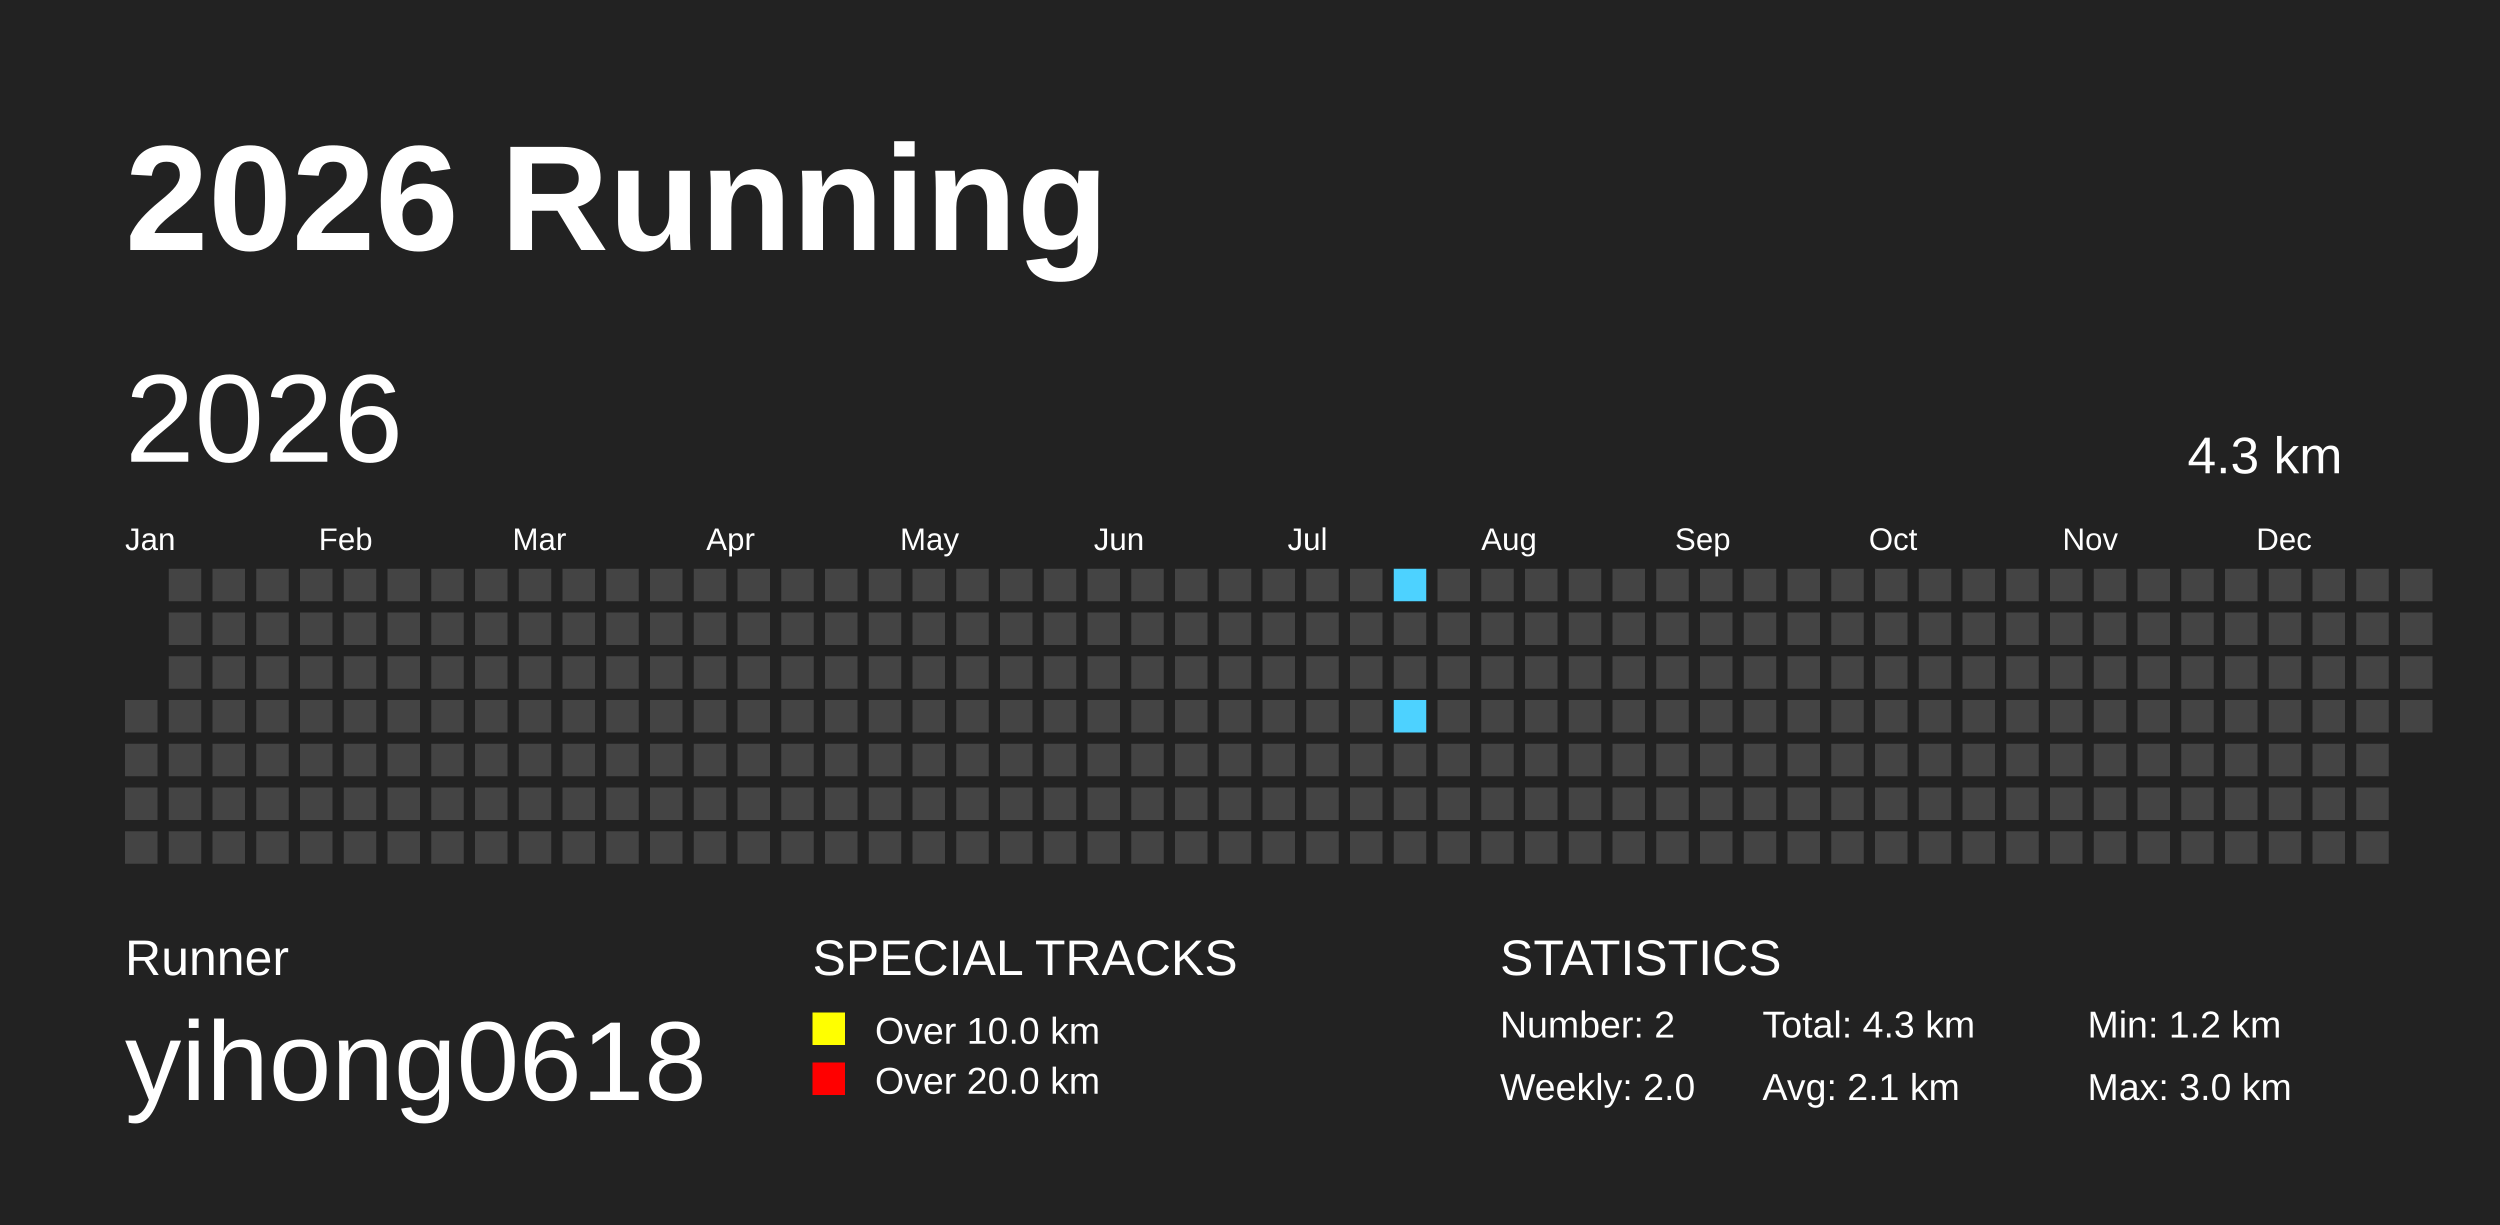
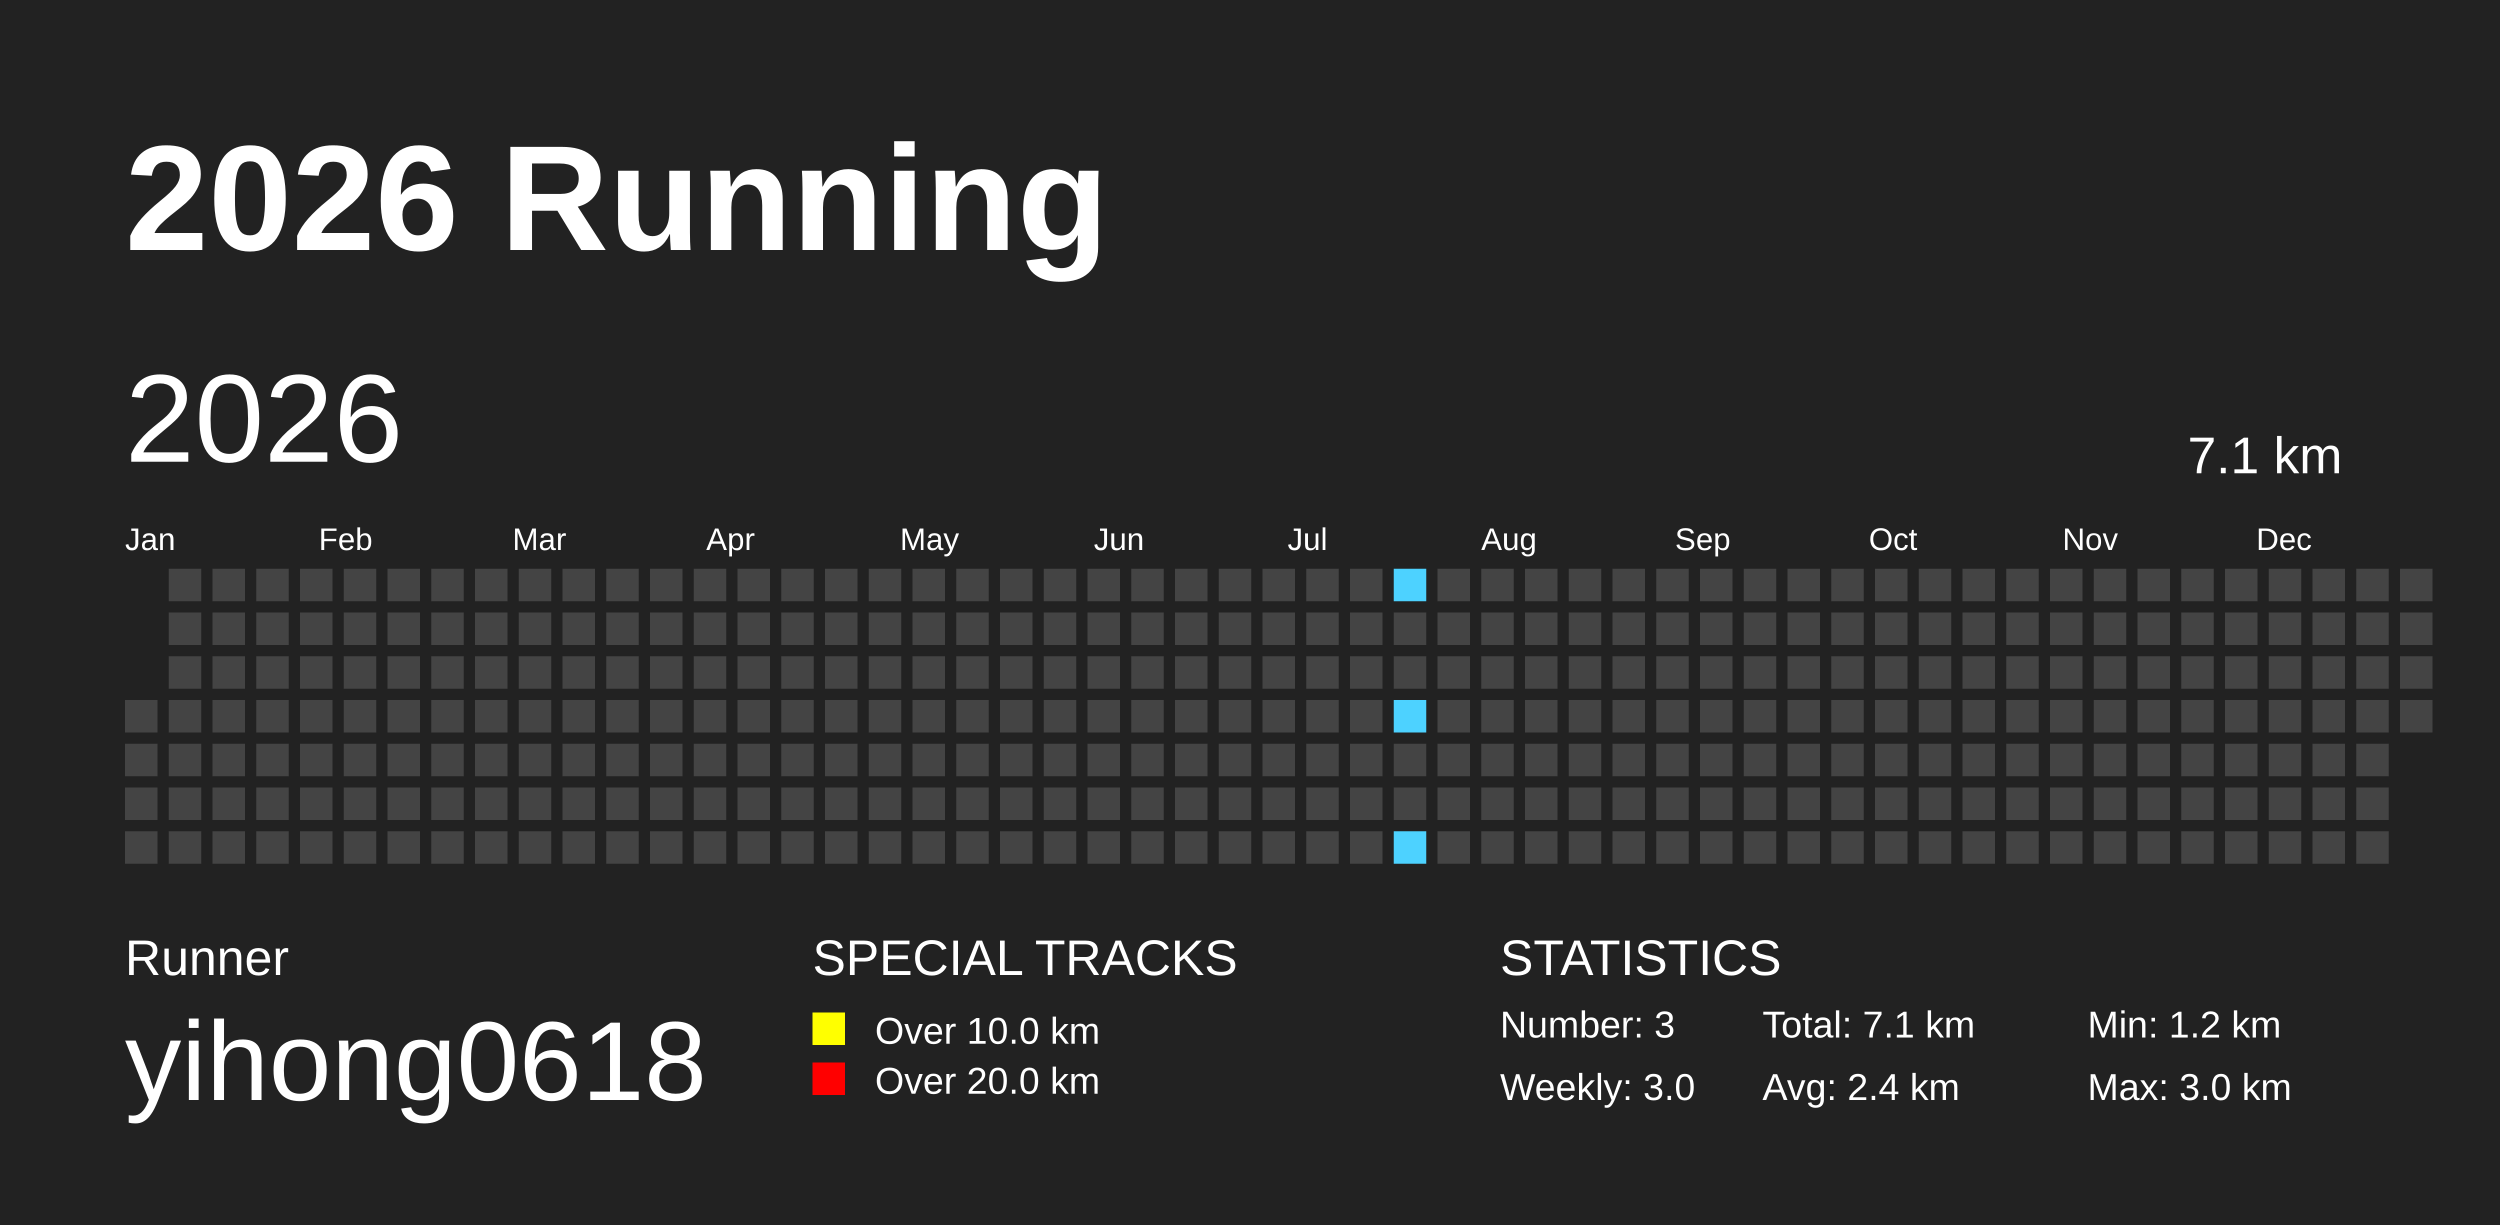
<svg xmlns="http://www.w3.org/2000/svg" baseProfile="full" height="98mm" version="1.1" viewBox="0,0,200,98" width="200mm">
  <defs />
  <rect fill="#222222" height="98" width="200" x="0" y="0" />
  <text fill="#FFFFFF" style="font-size:12px; font-family:Arial; font-weight:bold;" x="10" y="20">2026 Running</text>
  <text fill="#FFFFFF" style="font-size:4px; font-family:Arial" x="10" y="78">Runner</text>
  <text fill="#FFFFFF" style="font-size:9px; font-family:Arial" x="10" y="88">yihong0618</text>
  <text fill="#FFFFFF" style="font-size:4px; font-family:Arial" x="65" y="78">SPECIAL TRACKS</text>
  <rect fill="yellow" height="2.6" width="2.6" x="65" y="81" />
  <text fill="#FFFFFF" style="font-size:3px; font-family:Arial" x="70" y="83.5">Over 10.0 km</text>
  <rect fill="red" height="2.6" width="2.6" x="65" y="85" />
  <text fill="#FFFFFF" style="font-size:3px; font-family:Arial" x="70" y="87.5">Over 20.0 km</text>
  <text fill="#FFFFFF" style="font-size:4px; font-family:Arial" x="120" y="78">STATISTICS</text>
-   <text fill="#FFFFFF" style="font-size:3px; font-family:Arial" x="120" y="83">Number: 2</text>
-   <text fill="#FFFFFF" style="font-size:3px; font-family:Arial" x="120" y="88">Weekly: 2.0</text>
-   <text fill="#FFFFFF" style="font-size:3px; font-family:Arial" x="141" y="83">Total: 4.3 km</text>
-   <text fill="#FFFFFF" style="font-size:3px; font-family:Arial" x="141" y="88">Avg: 2.1 km</text>
+   <text fill="#FFFFFF" style="font-size:3px; font-family:Arial" x="120" y="83">Number: 3</text>
+   <text fill="#FFFFFF" style="font-size:3px; font-family:Arial" x="120" y="88">Weekly: 3.0</text>
+   <text fill="#FFFFFF" style="font-size:3px; font-family:Arial" x="141" y="83">Total: 7.1 km</text>
+   <text fill="#FFFFFF" style="font-size:3px; font-family:Arial" x="141" y="88">Avg: 2.4 km</text>
  <text fill="#FFFFFF" style="font-size:3px; font-family:Arial" x="167" y="83">Min: 1.2 km</text>
  <text fill="#FFFFFF" style="font-size:3px; font-family:Arial" x="167" y="88">Max: 3.0 km</text>
  <text dominant-baseline="hanging" fill="#FFFFFF" style="font-size:10.0px; font-family:Arial;" x="10" y="30">2026</text>
-   <text dominant-baseline="hanging" fill="#FFFFFF" style="font-size:4.125px; font-family:Arial;" x="175" y="35">4.3 km</text>
+   <text dominant-baseline="hanging" fill="#FFFFFF" style="font-size:4.125px; font-family:Arial;" x="175" y="35">7.1 km</text>
  <text fill="#FFFFFF" style="font-size:2.5px; font-family:Arial" x="10.0" y="44">Jan</text>
  <text fill="#FFFFFF" style="font-size:2.5px; font-family:Arial" x="25.5" y="44">Feb</text>
  <text fill="#FFFFFF" style="font-size:2.5px; font-family:Arial" x="41.0" y="44">Mar</text>
  <text fill="#FFFFFF" style="font-size:2.5px; font-family:Arial" x="56.5" y="44">Apr</text>
  <text fill="#FFFFFF" style="font-size:2.5px; font-family:Arial" x="72.0" y="44">May</text>
  <text fill="#FFFFFF" style="font-size:2.5px; font-family:Arial" x="87.5" y="44">Jun</text>
  <text fill="#FFFFFF" style="font-size:2.5px; font-family:Arial" x="103.0" y="44">Jul</text>
  <text fill="#FFFFFF" style="font-size:2.5px; font-family:Arial" x="118.5" y="44">Aug</text>
  <text fill="#FFFFFF" style="font-size:2.5px; font-family:Arial" x="134.0" y="44">Sep</text>
  <text fill="#FFFFFF" style="font-size:2.5px; font-family:Arial" x="149.5" y="44">Oct</text>
  <text fill="#FFFFFF" style="font-size:2.5px; font-family:Arial" x="165.0" y="44">Nov</text>
  <text fill="#FFFFFF" style="font-size:2.5px; font-family:Arial" x="180.5" y="44">Dec</text>
  <rect fill="#444444" height="2.6" width="2.6" x="10.0" y="56.0" />
  <rect fill="#444444" height="2.6" width="2.6" x="10.0" y="59.5" />
  <rect fill="#444444" height="2.6" width="2.6" x="10.0" y="63.0" />
  <rect fill="#444444" height="2.6" width="2.6" x="10.0" y="66.5" />
  <rect fill="#444444" height="2.6" width="2.6" x="13.5" y="45.5" />
  <rect fill="#444444" height="2.6" width="2.6" x="13.5" y="49.0" />
  <rect fill="#444444" height="2.6" width="2.6" x="13.5" y="52.5" />
  <rect fill="#444444" height="2.6" width="2.6" x="13.5" y="56.0" />
  <rect fill="#444444" height="2.6" width="2.6" x="13.5" y="59.5" />
  <rect fill="#444444" height="2.6" width="2.6" x="13.5" y="63.0" />
  <rect fill="#444444" height="2.6" width="2.6" x="13.5" y="66.5" />
  <rect fill="#444444" height="2.6" width="2.6" x="17.0" y="45.5" />
  <rect fill="#444444" height="2.6" width="2.6" x="17.0" y="49.0" />
  <rect fill="#444444" height="2.6" width="2.6" x="17.0" y="52.5" />
  <rect fill="#444444" height="2.6" width="2.6" x="17.0" y="56.0" />
  <rect fill="#444444" height="2.6" width="2.6" x="17.0" y="59.5" />
  <rect fill="#444444" height="2.6" width="2.6" x="17.0" y="63.0" />
  <rect fill="#444444" height="2.6" width="2.6" x="17.0" y="66.5" />
  <rect fill="#444444" height="2.6" width="2.6" x="20.5" y="45.5" />
  <rect fill="#444444" height="2.6" width="2.6" x="20.5" y="49.0" />
  <rect fill="#444444" height="2.6" width="2.6" x="20.5" y="52.5" />
  <rect fill="#444444" height="2.6" width="2.6" x="20.5" y="56.0" />
  <rect fill="#444444" height="2.6" width="2.6" x="20.5" y="59.5" />
  <rect fill="#444444" height="2.6" width="2.6" x="20.5" y="63.0" />
  <rect fill="#444444" height="2.6" width="2.6" x="20.5" y="66.5" />
  <rect fill="#444444" height="2.6" width="2.6" x="24.0" y="45.5" />
  <rect fill="#444444" height="2.6" width="2.6" x="24.0" y="49.0" />
  <rect fill="#444444" height="2.6" width="2.6" x="24.0" y="52.5" />
  <rect fill="#444444" height="2.6" width="2.6" x="24.0" y="56.0" />
  <rect fill="#444444" height="2.6" width="2.6" x="24.0" y="59.5" />
  <rect fill="#444444" height="2.6" width="2.6" x="24.0" y="63.0" />
  <rect fill="#444444" height="2.6" width="2.6" x="24.0" y="66.5" />
  <rect fill="#444444" height="2.6" width="2.6" x="27.5" y="45.5" />
  <rect fill="#444444" height="2.6" width="2.6" x="27.5" y="49.0" />
  <rect fill="#444444" height="2.6" width="2.6" x="27.5" y="52.5" />
  <rect fill="#444444" height="2.6" width="2.6" x="27.5" y="56.0" />
  <rect fill="#444444" height="2.6" width="2.6" x="27.5" y="59.5" />
  <rect fill="#444444" height="2.6" width="2.6" x="27.5" y="63.0" />
  <rect fill="#444444" height="2.6" width="2.6" x="27.5" y="66.5" />
  <rect fill="#444444" height="2.6" width="2.6" x="31.0" y="45.5" />
  <rect fill="#444444" height="2.6" width="2.6" x="31.0" y="49.0" />
  <rect fill="#444444" height="2.6" width="2.6" x="31.0" y="52.5" />
  <rect fill="#444444" height="2.6" width="2.6" x="31.0" y="56.0" />
  <rect fill="#444444" height="2.6" width="2.6" x="31.0" y="59.5" />
  <rect fill="#444444" height="2.6" width="2.6" x="31.0" y="63.0" />
  <rect fill="#444444" height="2.6" width="2.6" x="31.0" y="66.5" />
  <rect fill="#444444" height="2.6" width="2.6" x="34.5" y="45.5" />
  <rect fill="#444444" height="2.6" width="2.6" x="34.5" y="49.0" />
  <rect fill="#444444" height="2.6" width="2.6" x="34.5" y="52.5" />
  <rect fill="#444444" height="2.6" width="2.6" x="34.5" y="56.0" />
  <rect fill="#444444" height="2.6" width="2.6" x="34.5" y="59.5" />
  <rect fill="#444444" height="2.6" width="2.6" x="34.5" y="63.0" />
  <rect fill="#444444" height="2.6" width="2.6" x="34.5" y="66.5" />
  <rect fill="#444444" height="2.6" width="2.6" x="38.0" y="45.5" />
  <rect fill="#444444" height="2.6" width="2.6" x="38.0" y="49.0" />
  <rect fill="#444444" height="2.6" width="2.6" x="38.0" y="52.5" />
  <rect fill="#444444" height="2.6" width="2.6" x="38.0" y="56.0" />
  <rect fill="#444444" height="2.6" width="2.6" x="38.0" y="59.5" />
  <rect fill="#444444" height="2.6" width="2.6" x="38.0" y="63.0" />
  <rect fill="#444444" height="2.6" width="2.6" x="38.0" y="66.5" />
  <rect fill="#444444" height="2.6" width="2.6" x="41.5" y="45.5" />
  <rect fill="#444444" height="2.6" width="2.6" x="41.5" y="49.0" />
  <rect fill="#444444" height="2.6" width="2.6" x="41.5" y="52.5" />
  <rect fill="#444444" height="2.6" width="2.6" x="41.5" y="56.0" />
  <rect fill="#444444" height="2.6" width="2.6" x="41.5" y="59.5" />
  <rect fill="#444444" height="2.6" width="2.6" x="41.5" y="63.0" />
  <rect fill="#444444" height="2.6" width="2.6" x="41.5" y="66.5" />
  <rect fill="#444444" height="2.6" width="2.6" x="45.0" y="45.5" />
  <rect fill="#444444" height="2.6" width="2.6" x="45.0" y="49.0" />
  <rect fill="#444444" height="2.6" width="2.6" x="45.0" y="52.5" />
  <rect fill="#444444" height="2.6" width="2.6" x="45.0" y="56.0" />
  <rect fill="#444444" height="2.6" width="2.6" x="45.0" y="59.5" />
  <rect fill="#444444" height="2.6" width="2.6" x="45.0" y="63.0" />
  <rect fill="#444444" height="2.6" width="2.6" x="45.0" y="66.5" />
  <rect fill="#444444" height="2.6" width="2.6" x="48.5" y="45.5" />
  <rect fill="#444444" height="2.6" width="2.6" x="48.5" y="49.0" />
  <rect fill="#444444" height="2.6" width="2.6" x="48.5" y="52.5" />
  <rect fill="#444444" height="2.6" width="2.6" x="48.5" y="56.0" />
  <rect fill="#444444" height="2.6" width="2.6" x="48.5" y="59.5" />
  <rect fill="#444444" height="2.6" width="2.6" x="48.5" y="63.0" />
  <rect fill="#444444" height="2.6" width="2.6" x="48.5" y="66.5" />
  <rect fill="#444444" height="2.6" width="2.6" x="52.0" y="45.5" />
  <rect fill="#444444" height="2.6" width="2.6" x="52.0" y="49.0" />
  <rect fill="#444444" height="2.6" width="2.6" x="52.0" y="52.5" />
  <rect fill="#444444" height="2.6" width="2.6" x="52.0" y="56.0" />
  <rect fill="#444444" height="2.6" width="2.6" x="52.0" y="59.5" />
  <rect fill="#444444" height="2.6" width="2.6" x="52.0" y="63.0" />
  <rect fill="#444444" height="2.6" width="2.6" x="52.0" y="66.5" />
  <rect fill="#444444" height="2.6" width="2.6" x="55.5" y="45.5" />
  <rect fill="#444444" height="2.6" width="2.6" x="55.5" y="49.0" />
  <rect fill="#444444" height="2.6" width="2.6" x="55.5" y="52.5" />
  <rect fill="#444444" height="2.6" width="2.6" x="55.5" y="56.0" />
  <rect fill="#444444" height="2.6" width="2.6" x="55.5" y="59.5" />
  <rect fill="#444444" height="2.6" width="2.6" x="55.5" y="63.0" />
  <rect fill="#444444" height="2.6" width="2.6" x="55.5" y="66.5" />
  <rect fill="#444444" height="2.6" width="2.6" x="59.0" y="45.5" />
  <rect fill="#444444" height="2.6" width="2.6" x="59.0" y="49.0" />
  <rect fill="#444444" height="2.6" width="2.6" x="59.0" y="52.5" />
  <rect fill="#444444" height="2.6" width="2.6" x="59.0" y="56.0" />
  <rect fill="#444444" height="2.6" width="2.6" x="59.0" y="59.5" />
  <rect fill="#444444" height="2.6" width="2.6" x="59.0" y="63.0" />
  <rect fill="#444444" height="2.6" width="2.6" x="59.0" y="66.5" />
  <rect fill="#444444" height="2.6" width="2.6" x="62.5" y="45.5" />
  <rect fill="#444444" height="2.6" width="2.6" x="62.5" y="49.0" />
  <rect fill="#444444" height="2.6" width="2.6" x="62.5" y="52.5" />
  <rect fill="#444444" height="2.6" width="2.6" x="62.5" y="56.0" />
  <rect fill="#444444" height="2.6" width="2.6" x="62.5" y="59.5" />
  <rect fill="#444444" height="2.6" width="2.6" x="62.5" y="63.0" />
  <rect fill="#444444" height="2.6" width="2.6" x="62.5" y="66.5" />
  <rect fill="#444444" height="2.6" width="2.6" x="66.0" y="45.5" />
  <rect fill="#444444" height="2.6" width="2.6" x="66.0" y="49.0" />
  <rect fill="#444444" height="2.6" width="2.6" x="66.0" y="52.5" />
  <rect fill="#444444" height="2.6" width="2.6" x="66.0" y="56.0" />
  <rect fill="#444444" height="2.6" width="2.6" x="66.0" y="59.5" />
  <rect fill="#444444" height="2.6" width="2.6" x="66.0" y="63.0" />
  <rect fill="#444444" height="2.6" width="2.6" x="66.0" y="66.5" />
  <rect fill="#444444" height="2.6" width="2.6" x="69.5" y="45.5" />
  <rect fill="#444444" height="2.6" width="2.6" x="69.5" y="49.0" />
  <rect fill="#444444" height="2.6" width="2.6" x="69.5" y="52.5" />
  <rect fill="#444444" height="2.6" width="2.6" x="69.5" y="56.0" />
  <rect fill="#444444" height="2.6" width="2.6" x="69.5" y="59.5" />
  <rect fill="#444444" height="2.6" width="2.6" x="69.5" y="63.0" />
  <rect fill="#444444" height="2.6" width="2.6" x="69.5" y="66.5" />
  <rect fill="#444444" height="2.6" width="2.6" x="73.0" y="45.5" />
  <rect fill="#444444" height="2.6" width="2.6" x="73.0" y="49.0" />
  <rect fill="#444444" height="2.6" width="2.6" x="73.0" y="52.5" />
  <rect fill="#444444" height="2.6" width="2.6" x="73.0" y="56.0" />
  <rect fill="#444444" height="2.6" width="2.6" x="73.0" y="59.5" />
  <rect fill="#444444" height="2.6" width="2.6" x="73.0" y="63.0" />
  <rect fill="#444444" height="2.6" width="2.6" x="73.0" y="66.5" />
  <rect fill="#444444" height="2.6" width="2.6" x="76.5" y="45.5" />
  <rect fill="#444444" height="2.6" width="2.6" x="76.5" y="49.0" />
  <rect fill="#444444" height="2.6" width="2.6" x="76.5" y="52.5" />
  <rect fill="#444444" height="2.6" width="2.6" x="76.5" y="56.0" />
  <rect fill="#444444" height="2.6" width="2.6" x="76.5" y="59.5" />
  <rect fill="#444444" height="2.6" width="2.6" x="76.5" y="63.0" />
  <rect fill="#444444" height="2.6" width="2.6" x="76.5" y="66.5" />
  <rect fill="#444444" height="2.6" width="2.6" x="80.0" y="45.5" />
  <rect fill="#444444" height="2.6" width="2.6" x="80.0" y="49.0" />
  <rect fill="#444444" height="2.6" width="2.6" x="80.0" y="52.5" />
  <rect fill="#444444" height="2.6" width="2.6" x="80.0" y="56.0" />
  <rect fill="#444444" height="2.6" width="2.6" x="80.0" y="59.5" />
  <rect fill="#444444" height="2.6" width="2.6" x="80.0" y="63.0" />
  <rect fill="#444444" height="2.6" width="2.6" x="80.0" y="66.5" />
  <rect fill="#444444" height="2.6" width="2.6" x="83.5" y="45.5" />
  <rect fill="#444444" height="2.6" width="2.6" x="83.5" y="49.0" />
  <rect fill="#444444" height="2.6" width="2.6" x="83.5" y="52.5" />
  <rect fill="#444444" height="2.6" width="2.6" x="83.5" y="56.0" />
  <rect fill="#444444" height="2.6" width="2.6" x="83.5" y="59.5" />
  <rect fill="#444444" height="2.6" width="2.6" x="83.5" y="63.0" />
  <rect fill="#444444" height="2.6" width="2.6" x="83.5" y="66.5" />
  <rect fill="#444444" height="2.6" width="2.6" x="87.0" y="45.5" />
  <rect fill="#444444" height="2.6" width="2.6" x="87.0" y="49.0" />
  <rect fill="#444444" height="2.6" width="2.6" x="87.0" y="52.5" />
  <rect fill="#444444" height="2.6" width="2.6" x="87.0" y="56.0" />
  <rect fill="#444444" height="2.6" width="2.6" x="87.0" y="59.5" />
  <rect fill="#444444" height="2.6" width="2.6" x="87.0" y="63.0" />
  <rect fill="#444444" height="2.6" width="2.6" x="87.0" y="66.5" />
  <rect fill="#444444" height="2.6" width="2.6" x="90.5" y="45.5" />
  <rect fill="#444444" height="2.6" width="2.6" x="90.5" y="49.0" />
  <rect fill="#444444" height="2.6" width="2.6" x="90.5" y="52.5" />
  <rect fill="#444444" height="2.6" width="2.6" x="90.5" y="56.0" />
  <rect fill="#444444" height="2.6" width="2.6" x="90.5" y="59.5" />
  <rect fill="#444444" height="2.6" width="2.6" x="90.5" y="63.0" />
  <rect fill="#444444" height="2.6" width="2.6" x="90.5" y="66.5" />
  <rect fill="#444444" height="2.6" width="2.6" x="94.0" y="45.5" />
  <rect fill="#444444" height="2.6" width="2.6" x="94.0" y="49.0" />
  <rect fill="#444444" height="2.6" width="2.6" x="94.0" y="52.5" />
  <rect fill="#444444" height="2.6" width="2.6" x="94.0" y="56.0" />
  <rect fill="#444444" height="2.6" width="2.6" x="94.0" y="59.5" />
  <rect fill="#444444" height="2.6" width="2.6" x="94.0" y="63.0" />
  <rect fill="#444444" height="2.6" width="2.6" x="94.0" y="66.5" />
  <rect fill="#444444" height="2.6" width="2.6" x="97.5" y="45.5" />
  <rect fill="#444444" height="2.6" width="2.6" x="97.5" y="49.0" />
  <rect fill="#444444" height="2.6" width="2.6" x="97.5" y="52.5" />
  <rect fill="#444444" height="2.6" width="2.6" x="97.5" y="56.0" />
  <rect fill="#444444" height="2.6" width="2.6" x="97.5" y="59.5" />
  <rect fill="#444444" height="2.6" width="2.6" x="97.5" y="63.0" />
  <rect fill="#444444" height="2.6" width="2.6" x="97.5" y="66.5" />
  <rect fill="#444444" height="2.6" width="2.6" x="101.0" y="45.5" />
  <rect fill="#444444" height="2.6" width="2.6" x="101.0" y="49.0" />
  <rect fill="#444444" height="2.6" width="2.6" x="101.0" y="52.5" />
  <rect fill="#444444" height="2.6" width="2.6" x="101.0" y="56.0" />
  <rect fill="#444444" height="2.6" width="2.6" x="101.0" y="59.5" />
  <rect fill="#444444" height="2.6" width="2.6" x="101.0" y="63.0" />
  <rect fill="#444444" height="2.6" width="2.6" x="101.0" y="66.5" />
  <rect fill="#444444" height="2.6" width="2.6" x="104.5" y="45.5" />
  <rect fill="#444444" height="2.6" width="2.6" x="104.5" y="49.0" />
  <rect fill="#444444" height="2.6" width="2.6" x="104.5" y="52.5" />
  <rect fill="#444444" height="2.6" width="2.6" x="104.5" y="56.0" />
  <rect fill="#444444" height="2.6" width="2.6" x="104.5" y="59.5" />
  <rect fill="#444444" height="2.6" width="2.6" x="104.5" y="63.0" />
  <rect fill="#444444" height="2.6" width="2.6" x="104.5" y="66.5" />
  <rect fill="#444444" height="2.6" width="2.6" x="108.0" y="45.5" />
  <rect fill="#444444" height="2.6" width="2.6" x="108.0" y="49.0" />
  <rect fill="#444444" height="2.6" width="2.6" x="108.0" y="52.5" />
  <rect fill="#444444" height="2.6" width="2.6" x="108.0" y="56.0" />
  <rect fill="#444444" height="2.6" width="2.6" x="108.0" y="59.5" />
  <rect fill="#444444" height="2.6" width="2.6" x="108.0" y="63.0" />
  <rect fill="#444444" height="2.6" width="2.6" x="108.0" y="66.5" />
  <rect fill="#4DD2FF" height="2.6" width="2.6" x="111.5" y="45.5" />
  <rect fill="#444444" height="2.6" width="2.6" x="111.5" y="49.0" />
  <rect fill="#444444" height="2.6" width="2.6" x="111.5" y="52.5" />
  <rect fill="#4DD2FF" height="2.6" width="2.6" x="111.5" y="56.0" />
  <rect fill="#444444" height="2.6" width="2.6" x="111.5" y="59.5" />
  <rect fill="#444444" height="2.6" width="2.6" x="111.5" y="63.0" />
-   <rect fill="#444444" height="2.6" width="2.6" x="111.5" y="66.5" />
+   <rect fill="#4DD2FF" height="2.6" width="2.6" x="111.5" y="66.5" />
  <rect fill="#444444" height="2.6" width="2.6" x="115.0" y="45.5" />
  <rect fill="#444444" height="2.6" width="2.6" x="115.0" y="49.0" />
  <rect fill="#444444" height="2.6" width="2.6" x="115.0" y="52.5" />
  <rect fill="#444444" height="2.6" width="2.6" x="115.0" y="56.0" />
  <rect fill="#444444" height="2.6" width="2.6" x="115.0" y="59.5" />
  <rect fill="#444444" height="2.6" width="2.6" x="115.0" y="63.0" />
  <rect fill="#444444" height="2.6" width="2.6" x="115.0" y="66.5" />
  <rect fill="#444444" height="2.6" width="2.6" x="118.5" y="45.5" />
  <rect fill="#444444" height="2.6" width="2.6" x="118.5" y="49.0" />
  <rect fill="#444444" height="2.6" width="2.6" x="118.5" y="52.5" />
  <rect fill="#444444" height="2.6" width="2.6" x="118.5" y="56.0" />
  <rect fill="#444444" height="2.6" width="2.6" x="118.5" y="59.5" />
  <rect fill="#444444" height="2.6" width="2.6" x="118.5" y="63.0" />
  <rect fill="#444444" height="2.6" width="2.6" x="118.5" y="66.5" />
  <rect fill="#444444" height="2.6" width="2.6" x="122.0" y="45.5" />
  <rect fill="#444444" height="2.6" width="2.6" x="122.0" y="49.0" />
  <rect fill="#444444" height="2.6" width="2.6" x="122.0" y="52.5" />
  <rect fill="#444444" height="2.6" width="2.6" x="122.0" y="56.0" />
  <rect fill="#444444" height="2.6" width="2.6" x="122.0" y="59.5" />
  <rect fill="#444444" height="2.6" width="2.6" x="122.0" y="63.0" />
  <rect fill="#444444" height="2.6" width="2.6" x="122.0" y="66.5" />
  <rect fill="#444444" height="2.6" width="2.6" x="125.5" y="45.5" />
  <rect fill="#444444" height="2.6" width="2.6" x="125.5" y="49.0" />
  <rect fill="#444444" height="2.6" width="2.6" x="125.5" y="52.5" />
  <rect fill="#444444" height="2.6" width="2.6" x="125.5" y="56.0" />
  <rect fill="#444444" height="2.6" width="2.6" x="125.5" y="59.5" />
  <rect fill="#444444" height="2.6" width="2.6" x="125.5" y="63.0" />
  <rect fill="#444444" height="2.6" width="2.6" x="125.5" y="66.5" />
  <rect fill="#444444" height="2.6" width="2.6" x="129.0" y="45.5" />
  <rect fill="#444444" height="2.6" width="2.6" x="129.0" y="49.0" />
  <rect fill="#444444" height="2.6" width="2.6" x="129.0" y="52.5" />
  <rect fill="#444444" height="2.6" width="2.6" x="129.0" y="56.0" />
  <rect fill="#444444" height="2.6" width="2.6" x="129.0" y="59.5" />
  <rect fill="#444444" height="2.6" width="2.6" x="129.0" y="63.0" />
  <rect fill="#444444" height="2.6" width="2.6" x="129.0" y="66.5" />
  <rect fill="#444444" height="2.6" width="2.6" x="132.5" y="45.5" />
  <rect fill="#444444" height="2.6" width="2.6" x="132.5" y="49.0" />
  <rect fill="#444444" height="2.6" width="2.6" x="132.5" y="52.5" />
  <rect fill="#444444" height="2.6" width="2.6" x="132.5" y="56.0" />
  <rect fill="#444444" height="2.6" width="2.6" x="132.5" y="59.5" />
  <rect fill="#444444" height="2.6" width="2.6" x="132.5" y="63.0" />
  <rect fill="#444444" height="2.6" width="2.6" x="132.5" y="66.5" />
  <rect fill="#444444" height="2.6" width="2.6" x="136.0" y="45.5" />
  <rect fill="#444444" height="2.6" width="2.6" x="136.0" y="49.0" />
  <rect fill="#444444" height="2.6" width="2.6" x="136.0" y="52.5" />
  <rect fill="#444444" height="2.6" width="2.6" x="136.0" y="56.0" />
  <rect fill="#444444" height="2.6" width="2.6" x="136.0" y="59.5" />
  <rect fill="#444444" height="2.6" width="2.6" x="136.0" y="63.0" />
  <rect fill="#444444" height="2.6" width="2.6" x="136.0" y="66.5" />
  <rect fill="#444444" height="2.6" width="2.6" x="139.5" y="45.5" />
  <rect fill="#444444" height="2.6" width="2.6" x="139.5" y="49.0" />
  <rect fill="#444444" height="2.6" width="2.6" x="139.5" y="52.5" />
  <rect fill="#444444" height="2.6" width="2.6" x="139.5" y="56.0" />
  <rect fill="#444444" height="2.6" width="2.6" x="139.5" y="59.5" />
  <rect fill="#444444" height="2.6" width="2.6" x="139.5" y="63.0" />
  <rect fill="#444444" height="2.6" width="2.6" x="139.5" y="66.5" />
  <rect fill="#444444" height="2.6" width="2.6" x="143.0" y="45.5" />
  <rect fill="#444444" height="2.6" width="2.6" x="143.0" y="49.0" />
  <rect fill="#444444" height="2.6" width="2.6" x="143.0" y="52.5" />
  <rect fill="#444444" height="2.6" width="2.6" x="143.0" y="56.0" />
  <rect fill="#444444" height="2.6" width="2.6" x="143.0" y="59.5" />
  <rect fill="#444444" height="2.6" width="2.6" x="143.0" y="63.0" />
  <rect fill="#444444" height="2.6" width="2.6" x="143.0" y="66.5" />
  <rect fill="#444444" height="2.6" width="2.6" x="146.5" y="45.5" />
  <rect fill="#444444" height="2.6" width="2.6" x="146.5" y="49.0" />
  <rect fill="#444444" height="2.6" width="2.6" x="146.5" y="52.5" />
  <rect fill="#444444" height="2.6" width="2.6" x="146.5" y="56.0" />
  <rect fill="#444444" height="2.6" width="2.6" x="146.5" y="59.5" />
  <rect fill="#444444" height="2.6" width="2.6" x="146.5" y="63.0" />
  <rect fill="#444444" height="2.6" width="2.6" x="146.5" y="66.5" />
  <rect fill="#444444" height="2.6" width="2.6" x="150.0" y="45.5" />
  <rect fill="#444444" height="2.6" width="2.6" x="150.0" y="49.0" />
  <rect fill="#444444" height="2.6" width="2.6" x="150.0" y="52.5" />
  <rect fill="#444444" height="2.6" width="2.6" x="150.0" y="56.0" />
  <rect fill="#444444" height="2.6" width="2.6" x="150.0" y="59.5" />
  <rect fill="#444444" height="2.6" width="2.6" x="150.0" y="63.0" />
  <rect fill="#444444" height="2.6" width="2.6" x="150.0" y="66.5" />
  <rect fill="#444444" height="2.6" width="2.6" x="153.5" y="45.5" />
  <rect fill="#444444" height="2.6" width="2.6" x="153.5" y="49.0" />
  <rect fill="#444444" height="2.6" width="2.6" x="153.5" y="52.5" />
  <rect fill="#444444" height="2.6" width="2.6" x="153.5" y="56.0" />
  <rect fill="#444444" height="2.6" width="2.6" x="153.5" y="59.5" />
  <rect fill="#444444" height="2.6" width="2.6" x="153.5" y="63.0" />
  <rect fill="#444444" height="2.6" width="2.6" x="153.5" y="66.5" />
  <rect fill="#444444" height="2.6" width="2.6" x="157.0" y="45.5" />
  <rect fill="#444444" height="2.6" width="2.6" x="157.0" y="49.0" />
  <rect fill="#444444" height="2.6" width="2.6" x="157.0" y="52.5" />
  <rect fill="#444444" height="2.6" width="2.6" x="157.0" y="56.0" />
  <rect fill="#444444" height="2.6" width="2.6" x="157.0" y="59.5" />
  <rect fill="#444444" height="2.6" width="2.6" x="157.0" y="63.0" />
  <rect fill="#444444" height="2.6" width="2.6" x="157.0" y="66.5" />
  <rect fill="#444444" height="2.6" width="2.6" x="160.5" y="45.5" />
  <rect fill="#444444" height="2.6" width="2.6" x="160.5" y="49.0" />
  <rect fill="#444444" height="2.6" width="2.6" x="160.5" y="52.5" />
  <rect fill="#444444" height="2.6" width="2.6" x="160.5" y="56.0" />
  <rect fill="#444444" height="2.6" width="2.6" x="160.5" y="59.5" />
  <rect fill="#444444" height="2.6" width="2.6" x="160.5" y="63.0" />
  <rect fill="#444444" height="2.6" width="2.6" x="160.5" y="66.5" />
  <rect fill="#444444" height="2.6" width="2.6" x="164.0" y="45.5" />
  <rect fill="#444444" height="2.6" width="2.6" x="164.0" y="49.0" />
  <rect fill="#444444" height="2.6" width="2.6" x="164.0" y="52.5" />
  <rect fill="#444444" height="2.6" width="2.6" x="164.0" y="56.0" />
  <rect fill="#444444" height="2.6" width="2.6" x="164.0" y="59.5" />
  <rect fill="#444444" height="2.6" width="2.6" x="164.0" y="63.0" />
  <rect fill="#444444" height="2.6" width="2.6" x="164.0" y="66.5" />
  <rect fill="#444444" height="2.6" width="2.6" x="167.5" y="45.5" />
  <rect fill="#444444" height="2.6" width="2.6" x="167.5" y="49.0" />
  <rect fill="#444444" height="2.6" width="2.6" x="167.5" y="52.5" />
  <rect fill="#444444" height="2.6" width="2.6" x="167.5" y="56.0" />
  <rect fill="#444444" height="2.6" width="2.6" x="167.5" y="59.5" />
  <rect fill="#444444" height="2.6" width="2.6" x="167.5" y="63.0" />
  <rect fill="#444444" height="2.6" width="2.6" x="167.5" y="66.5" />
  <rect fill="#444444" height="2.6" width="2.6" x="171.0" y="45.5" />
  <rect fill="#444444" height="2.6" width="2.6" x="171.0" y="49.0" />
  <rect fill="#444444" height="2.6" width="2.6" x="171.0" y="52.5" />
  <rect fill="#444444" height="2.6" width="2.6" x="171.0" y="56.0" />
  <rect fill="#444444" height="2.6" width="2.6" x="171.0" y="59.5" />
  <rect fill="#444444" height="2.6" width="2.6" x="171.0" y="63.0" />
  <rect fill="#444444" height="2.6" width="2.6" x="171.0" y="66.5" />
  <rect fill="#444444" height="2.6" width="2.6" x="174.5" y="45.5" />
  <rect fill="#444444" height="2.6" width="2.6" x="174.5" y="49.0" />
  <rect fill="#444444" height="2.6" width="2.6" x="174.5" y="52.5" />
  <rect fill="#444444" height="2.6" width="2.6" x="174.5" y="56.0" />
  <rect fill="#444444" height="2.6" width="2.6" x="174.5" y="59.5" />
  <rect fill="#444444" height="2.6" width="2.6" x="174.5" y="63.0" />
  <rect fill="#444444" height="2.6" width="2.6" x="174.5" y="66.5" />
  <rect fill="#444444" height="2.6" width="2.6" x="178.0" y="45.5" />
  <rect fill="#444444" height="2.6" width="2.6" x="178.0" y="49.0" />
  <rect fill="#444444" height="2.6" width="2.6" x="178.0" y="52.5" />
  <rect fill="#444444" height="2.6" width="2.6" x="178.0" y="56.0" />
  <rect fill="#444444" height="2.6" width="2.6" x="178.0" y="59.5" />
  <rect fill="#444444" height="2.6" width="2.6" x="178.0" y="63.0" />
  <rect fill="#444444" height="2.6" width="2.6" x="178.0" y="66.5" />
  <rect fill="#444444" height="2.6" width="2.6" x="181.5" y="45.5" />
  <rect fill="#444444" height="2.6" width="2.6" x="181.5" y="49.0" />
  <rect fill="#444444" height="2.6" width="2.6" x="181.5" y="52.5" />
  <rect fill="#444444" height="2.6" width="2.6" x="181.5" y="56.0" />
  <rect fill="#444444" height="2.6" width="2.6" x="181.5" y="59.5" />
  <rect fill="#444444" height="2.6" width="2.6" x="181.5" y="63.0" />
  <rect fill="#444444" height="2.6" width="2.6" x="181.5" y="66.5" />
  <rect fill="#444444" height="2.6" width="2.6" x="185.0" y="45.5" />
  <rect fill="#444444" height="2.6" width="2.6" x="185.0" y="49.0" />
  <rect fill="#444444" height="2.6" width="2.6" x="185.0" y="52.5" />
  <rect fill="#444444" height="2.6" width="2.6" x="185.0" y="56.0" />
  <rect fill="#444444" height="2.6" width="2.6" x="185.0" y="59.5" />
  <rect fill="#444444" height="2.6" width="2.6" x="185.0" y="63.0" />
  <rect fill="#444444" height="2.6" width="2.6" x="185.0" y="66.5" />
  <rect fill="#444444" height="2.6" width="2.6" x="188.5" y="45.5" />
  <rect fill="#444444" height="2.6" width="2.6" x="188.5" y="49.0" />
  <rect fill="#444444" height="2.6" width="2.6" x="188.5" y="52.5" />
  <rect fill="#444444" height="2.6" width="2.6" x="188.5" y="56.0" />
  <rect fill="#444444" height="2.6" width="2.6" x="188.5" y="59.5" />
  <rect fill="#444444" height="2.6" width="2.6" x="188.5" y="63.0" />
  <rect fill="#444444" height="2.6" width="2.6" x="188.5" y="66.5" />
  <rect fill="#444444" height="2.6" width="2.6" x="192.0" y="45.5" />
  <rect fill="#444444" height="2.6" width="2.6" x="192.0" y="49.0" />
  <rect fill="#444444" height="2.6" width="2.6" x="192.0" y="52.5" />
  <rect fill="#444444" height="2.6" width="2.6" x="192.0" y="56.0" />
</svg>
